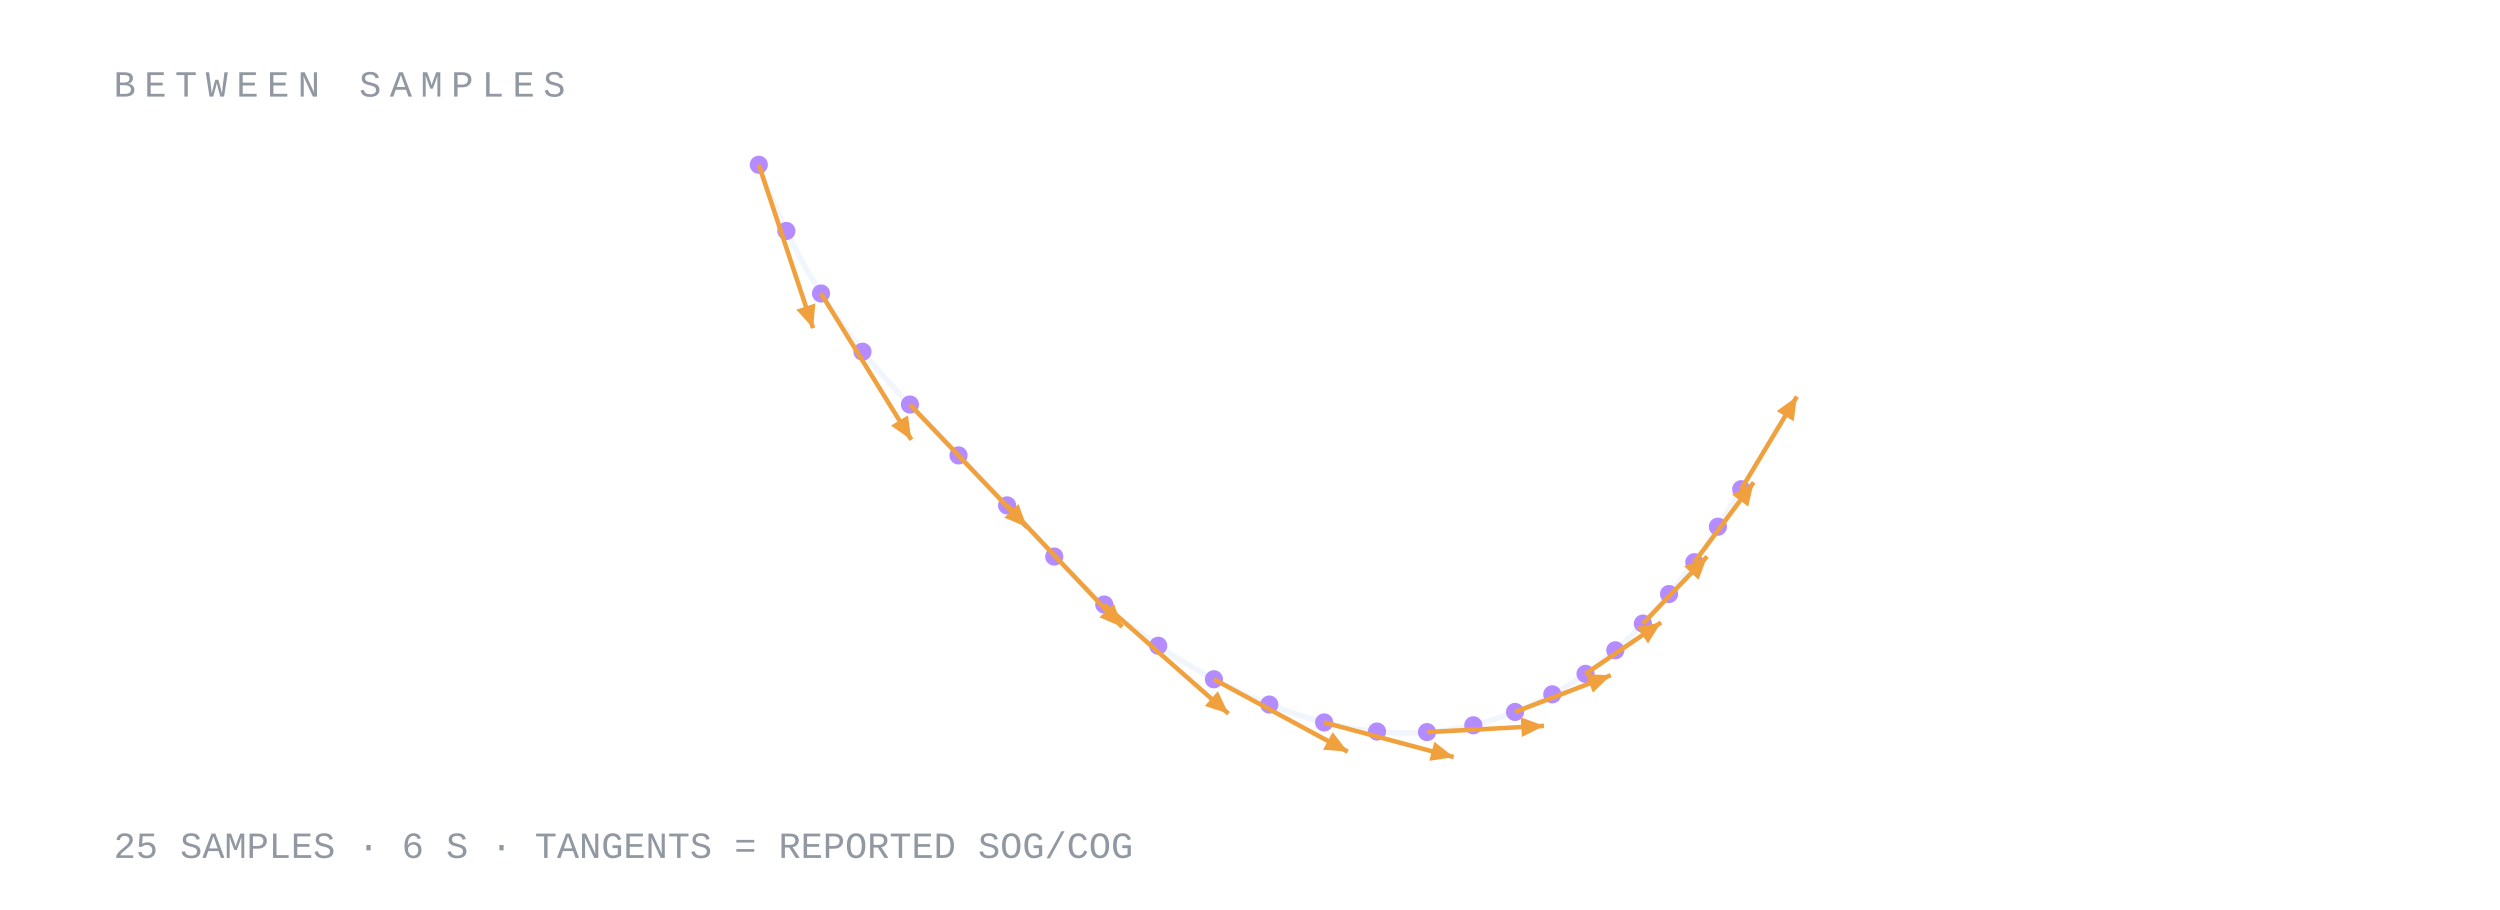
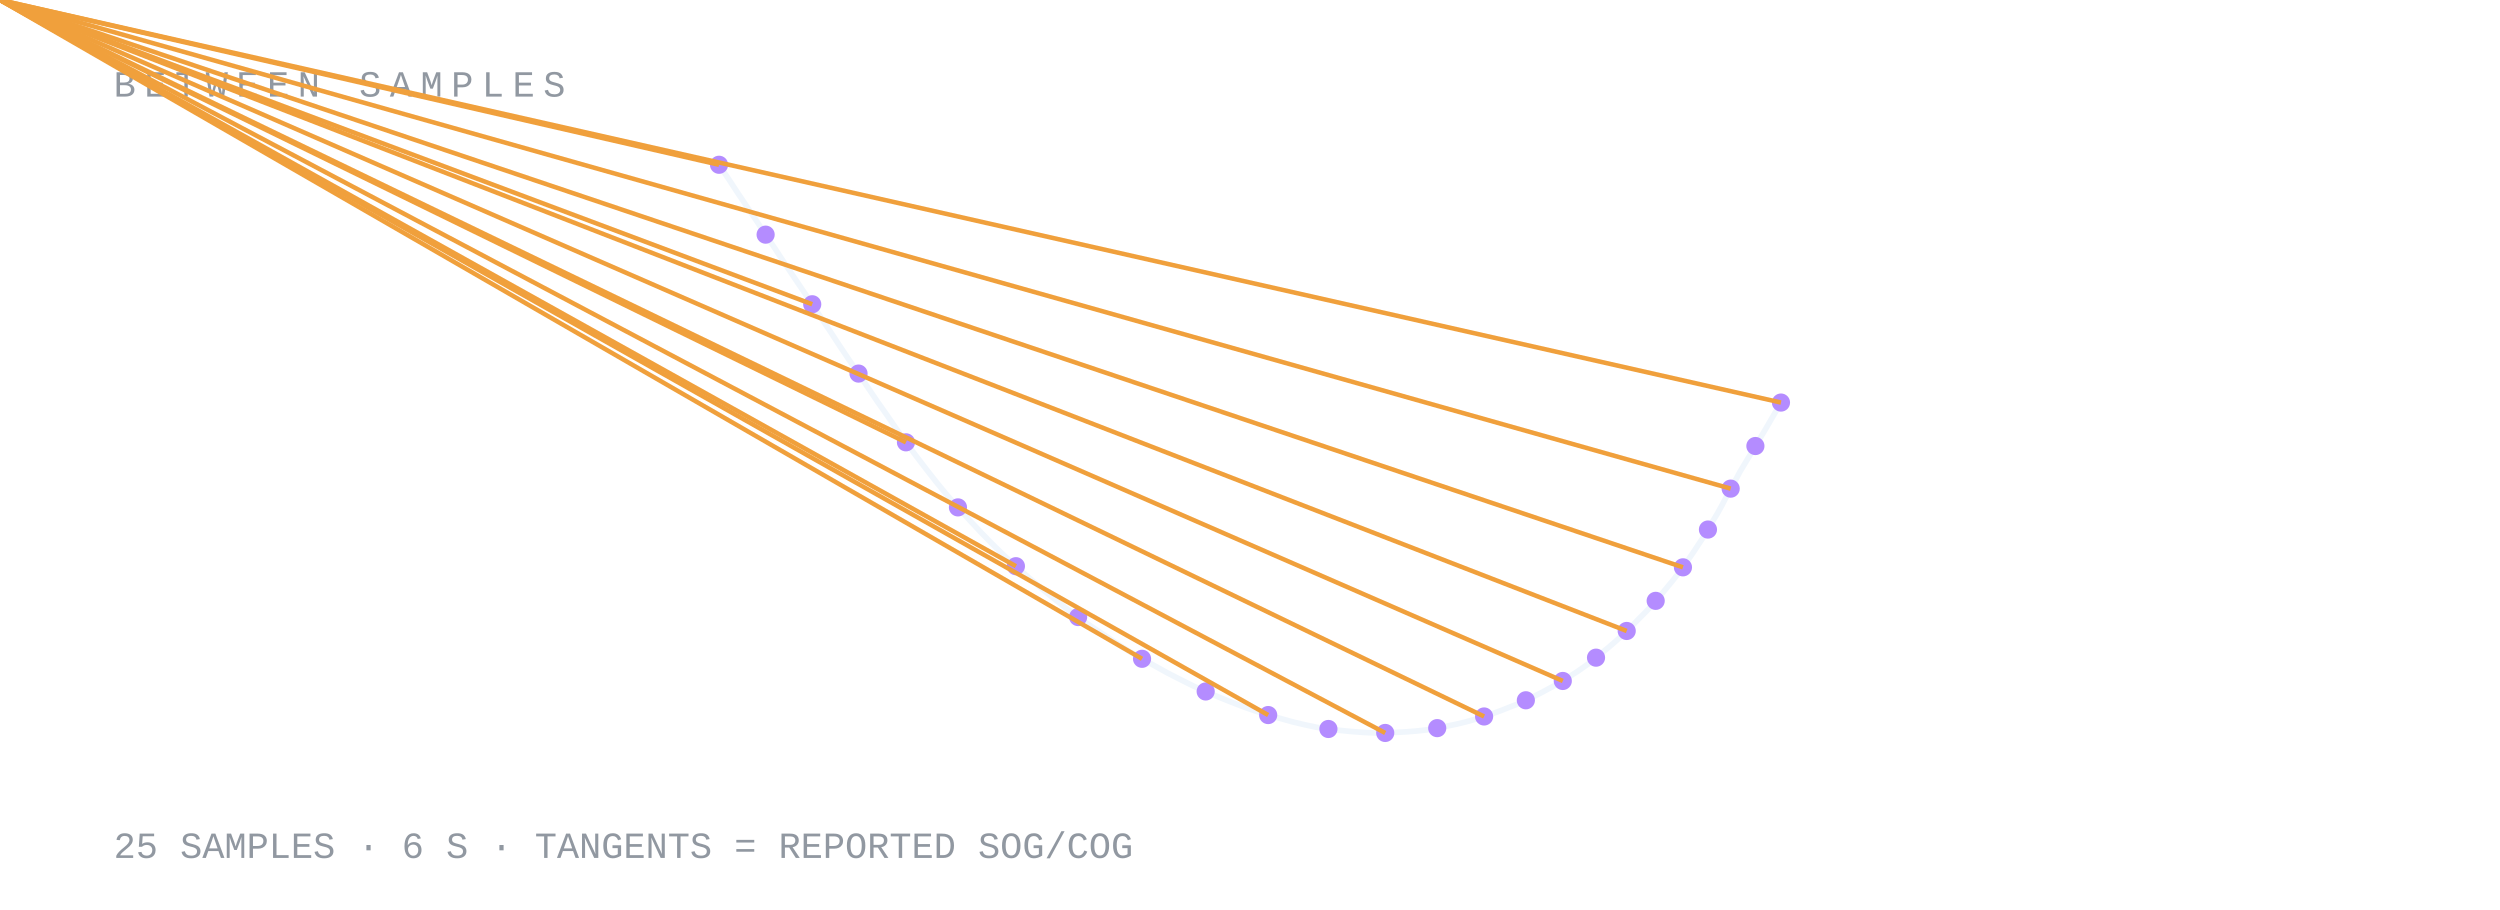
<svg xmlns="http://www.w3.org/2000/svg" viewBox="0 0 880 320" width="880" height="320" role="img" aria-label="A real tack from the feed: 25 raw samples over 6 seconds as dots, with the cubic Hermite curve the replay draws through them. Each amber arrow shows half a second of reported speed and course.">
  <style>
.track{stroke-dasharray:1000;animation:sail 12s linear infinite}
@keyframes sail{0%{stroke-dashoffset:1000}72%{stroke-dashoffset:0}100%{stroke-dashoffset:0}}
@media (prefers-reduced-motion:reduce){*{animation:none!important}.track{stroke-dashoffset:0}}
</style>
  <text x="40" y="34" font-family="ui-monospace,'SF Mono','Cascadia Mono',Menlo,Consolas,'Liberation Mono',monospace" font-size="13" letter-spacing="3" fill="#9198a1">BETWEEN SAMPLES</text>
-   <path d="M267.1 58.0L268.8 62.8L270.6 67.5L272.6 72.1L274.6 76.7L276.8 81.3L279.0 85.8L281.4 90.3L283.8 94.7L286.4 99.0L289.0 103.3L291.7 107.6L294.6 111.7L297.5 115.8L300.6 119.8L303.6 123.8L306.8 127.7L310.1 131.4L313.4 135.1L316.8 138.8L320.3 142.4L323.7 146.0L327.1 149.5L330.6 153.1L334.0 156.7L337.4 160.3L340.9 163.8L344.3 167.3L347.7 170.9L351.1 174.4L354.5 177.9L357.9 181.5L361.2 185.1L364.5 188.7L367.8 192.3L371.1 195.9L374.5 199.5L377.9 202.9L381.5 206.3L385.0 209.6L388.7 212.8L392.4 215.9L396.1 218.9L399.9 221.8L403.8 224.6L407.7 227.3L411.5 229.9L415.5 232.4L419.4 234.7L423.3 236.9L427.3 239.1L431.2 241.1L435.1 243.0L439.0 244.8L442.9 246.4L446.8 248.0L450.7 249.5L454.6 250.9L458.4 252.1L462.3 253.2L466.1 254.3L469.9 255.2L473.6 256.0L477.3 256.6L481.0 257.1L484.7 257.5L488.3 257.8L491.9 258.0L495.4 258.0L498.9 257.9L502.3 257.7L505.7 257.5L509.0 257.1L512.3 256.5L515.5 255.9L518.6 255.3L521.7 254.5L524.7 253.6L527.6 252.7L530.4 251.6L533.3 250.6L536.0 249.5L538.7 248.3L541.3 247.0L543.9 245.7L546.4 244.4L548.9 243.1L551.2 241.7L553.6 240.2L555.8 238.8L558.1 237.2L560.2 235.7L562.4 234.1L564.5 232.4L566.6 230.7L568.6 228.9L570.6 227.2L572.6 225.3L574.5 223.4L576.4 221.5L578.3 219.5L580.2 217.5L582.0 215.5L583.8 213.4L585.6 211.2L587.5 209.1L589.3 207.0L591.1 204.8L592.9 202.5L594.7 200.2L596.4 197.9L598.1 195.5L599.8 193.1L601.5 190.6L603.1 188.0L604.7 185.4L606.4 182.8L608.0 180.2L609.6 177.6L611.3 174.9L612.9 172.2" fill="none" stroke="#f0f6fc" stroke-width="2" class="track" pathLength="1000" />
-   <circle cx="267.1" cy="58.0" r="3.2" fill="#b48cff" />
-   <circle cx="276.8" cy="81.3" r="3.2" fill="#b48cff" />
-   <circle cx="289.0" cy="103.3" r="3.2" fill="#b48cff" />
-   <circle cx="303.6" cy="123.8" r="3.2" fill="#b48cff" />
-   <circle cx="320.3" cy="142.4" r="3.2" fill="#b48cff" />
-   <circle cx="337.4" cy="160.3" r="3.2" fill="#b48cff" />
-   <circle cx="354.5" cy="177.9" r="3.2" fill="#b48cff" />
-   <circle cx="371.1" cy="195.9" r="3.2" fill="#b48cff" />
-   <circle cx="388.7" cy="212.8" r="3.2" fill="#b48cff" />
-   <circle cx="407.7" cy="227.3" r="3.2" fill="#b48cff" />
-   <circle cx="427.3" cy="239.1" r="3.2" fill="#b48cff" />
-   <circle cx="446.8" cy="248.0" r="3.2" fill="#b48cff" />
-   <circle cx="466.1" cy="254.3" r="3.2" fill="#b48cff" />
-   <circle cx="484.7" cy="257.5" r="3.2" fill="#b48cff" />
-   <circle cx="502.3" cy="257.7" r="3.2" fill="#b48cff" />
-   <circle cx="518.6" cy="255.3" r="3.2" fill="#b48cff" />
-   <circle cx="533.3" cy="250.6" r="3.2" fill="#b48cff" />
-   <circle cx="546.4" cy="244.4" r="3.2" fill="#b48cff" />
-   <circle cx="558.1" cy="237.2" r="3.2" fill="#b48cff" />
-   <circle cx="568.6" cy="228.9" r="3.2" fill="#b48cff" />
-   <circle cx="578.3" cy="219.5" r="3.2" fill="#b48cff" />
-   <circle cx="587.5" cy="209.1" r="3.2" fill="#b48cff" />
-   <circle cx="596.4" cy="197.9" r="3.2" fill="#b48cff" />
-   <circle cx="604.7" cy="185.4" r="3.2" fill="#b48cff" />
-   <circle cx="612.9" cy="172.2" r="3.2" fill="#b48cff" />
-   <line x1="267.1" y1="58.0" x2="286.2" y2="115.5" stroke="#f0a03c" stroke-width="1.6" />
-   <polygon points="286.2,115.5 287.0,106.8 280.3,109.0" fill="#f0a03c" />
-   <line x1="289.0" y1="103.3" x2="320.8" y2="154.8" stroke="#f0a03c" stroke-width="1.6" />
-   <polygon points="320.8,154.8 319.6,146.2 313.6,149.8" fill="#f0a03c" />
-   <line x1="320.3" y1="142.4" x2="361.5" y2="185.6" stroke="#f0a03c" stroke-width="1.6" />
-   <polygon points="361.5,185.6 358.5,177.4 353.5,182.2" fill="#f0a03c" />
-   <line x1="354.5" y1="177.9" x2="395.0" y2="220.7" stroke="#f0a03c" stroke-width="1.6" />
-   <polygon points="395.0,220.7 392.1,212.5 387.0,217.3" fill="#f0a03c" />
-   <line x1="388.7" y1="212.8" x2="432.4" y2="251.2" stroke="#f0a03c" stroke-width="1.6" />
-   <polygon points="432.4,251.2 428.7,243.3 424.1,248.5" fill="#f0a03c" />
-   <line x1="427.3" y1="239.1" x2="474.4" y2="264.6" stroke="#f0a03c" stroke-width="1.6" />
-   <polygon points="474.4,264.6 469.1,257.7 465.7,263.9" fill="#f0a03c" />
-   <line x1="466.1" y1="254.3" x2="511.7" y2="266.5" stroke="#f0a03c" stroke-width="1.6" />
-   <polygon points="511.7,266.5 504.9,261.1 503.1,267.8" fill="#f0a03c" />
-   <line x1="502.3" y1="257.7" x2="543.5" y2="255.5" stroke="#f0a03c" stroke-width="1.6" />
-   <polygon points="543.5,255.5 535.3,252.5 535.7,259.4" fill="#f0a03c" />
-   <line x1="533.3" y1="250.6" x2="567.0" y2="237.7" stroke="#f0a03c" stroke-width="1.6" />
-   <polygon points="567.0,237.7 558.2,237.3 560.7,243.8" fill="#f0a03c" />
-   <line x1="558.1" y1="237.2" x2="584.7" y2="219.1" stroke="#f0a03c" stroke-width="1.6" />
-   <polygon points="584.7,219.1 576.1,220.7 580.1,226.5" fill="#f0a03c" />
-   <line x1="578.3" y1="219.5" x2="600.9" y2="195.9" stroke="#f0a03c" stroke-width="1.6" />
-   <polygon points="600.9,195.9 592.8,199.3 597.9,204.1" fill="#f0a03c" />
-   <line x1="596.4" y1="197.9" x2="617.3" y2="169.8" stroke="#f0a03c" stroke-width="1.6" />
-   <polygon points="617.3,169.8 609.7,174.1 615.4,178.3" fill="#f0a03c" />
-   <line x1="612.9" y1="172.2" x2="632.5" y2="139.6" stroke="#f0a03c" stroke-width="1.6" />
-   <polygon points="632.5,139.6 625.4,144.7 631.4,148.3" fill="#f0a03c" />
+   <path d="M253.1 58.0L256.4 62.9L259.6 67.8L262.9 72.7L266.2 77.6L269.5 82.6L272.8 87.5L276.0 92.4L279.3 97.3L282.6 102.2L285.9 107.1L289.1 112.0L292.4 116.9L295.6 121.8L298.9 126.7L302.2 131.5L305.5 136.4L308.8 141.3L312.2 146.1L315.5 150.9L318.9 155.7L322.4 160.4L326.0 165.1L329.6 169.7L333.3 174.2L337.2 178.6L341.1 182.9L345.1 187.2L349.2 191.4L353.3 195.4L357.6 199.3L361.9 203.1L366.2 206.8L370.6 210.4L375.0 213.9L379.5 217.2L384.0 220.4L388.5 223.4L393.0 226.4L397.5 229.3L402.0 231.9L406.5 234.4L411.0 236.9L415.5 239.2L419.9 241.4L424.4 243.4L428.8 245.3L433.3 247.1L437.7 248.8L442.0 250.3L446.4 251.7L450.7 252.9L455.0 254.1L459.2 255.1L463.4 256.0L467.6 256.6L471.7 257.1L475.8 257.5L479.8 257.8L483.7 258.0L487.6 258.0L491.4 257.8L495.1 257.6L498.8 257.3L502.4 256.9L505.9 256.3L509.3 255.6L512.7 254.9L516.0 254.1L519.2 253.2L522.4 252.2L525.4 251.2L528.4 250.1L531.4 248.9L534.3 247.8L537.1 246.5L539.8 245.2L542.4 243.9L545.0 242.5L547.6 241.1L550.1 239.7L552.5 238.1L554.9 236.6L557.2 235.0L559.6 233.3L561.8 231.5L564.0 229.7L566.2 227.9L568.4 226.0L570.5 224.1L572.6 222.1L574.7 220.1L576.7 218.0L578.8 215.9L580.8 213.8L582.8 211.5L584.8 209.2L586.7 206.9L588.6 204.6L590.5 202.2L592.4 199.7L594.2 197.1L596.0 194.5L597.7 191.9L599.5 189.2L601.2 186.4L602.8 183.6L604.5 180.8L606.1 177.9L607.6 175.0L609.2 172.0L610.9 169.0L612.5 166.0L614.3 163.0L616.1 160.0L617.9 157.0L619.7 154.0L621.5 151.0L623.3 147.9L625.1 144.8L626.9 141.7" fill="none" stroke="#f0f6fc" stroke-width="2" class="track" pathLength="1000" />
+   <circle cx="253.1" cy="58.0" r="3.2" fill="#b48cff" />
+   <circle cx="269.5" cy="82.6" r="3.2" fill="#b48cff" />
+   <circle cx="285.9" cy="107.1" r="3.2" fill="#b48cff" />
+   <circle cx="302.2" cy="131.5" r="3.2" fill="#b48cff" />
+   <circle cx="318.9" cy="155.7" r="3.2" fill="#b48cff" />
+   <circle cx="337.2" cy="178.6" r="3.2" fill="#b48cff" />
+   <circle cx="357.6" cy="199.3" r="3.2" fill="#b48cff" />
+   <circle cx="379.5" cy="217.2" r="3.2" fill="#b48cff" />
+   <circle cx="402.0" cy="231.9" r="3.2" fill="#b48cff" />
+   <circle cx="424.4" cy="243.4" r="3.2" fill="#b48cff" />
+   <circle cx="446.4" cy="251.7" r="3.2" fill="#b48cff" />
+   <circle cx="467.6" cy="256.6" r="3.2" fill="#b48cff" />
+   <circle cx="487.6" cy="258.0" r="3.2" fill="#b48cff" />
+   <circle cx="505.9" cy="256.3" r="3.2" fill="#b48cff" />
+   <circle cx="522.4" cy="252.2" r="3.2" fill="#b48cff" />
+   <circle cx="537.1" cy="246.5" r="3.2" fill="#b48cff" />
+   <circle cx="550.1" cy="239.7" r="3.2" fill="#b48cff" />
+   <circle cx="561.8" cy="231.5" r="3.2" fill="#b48cff" />
+   <circle cx="572.6" cy="222.1" r="3.2" fill="#b48cff" />
+   <circle cx="582.8" cy="211.5" r="3.2" fill="#b48cff" />
+   <circle cx="592.4" cy="199.7" r="3.2" fill="#b48cff" />
+   <circle cx="601.2" cy="186.4" r="3.2" fill="#b48cff" />
+   <circle cx="609.2" cy="172.0" r="3.2" fill="#b48cff" />
+   <circle cx="617.9" cy="157.0" r="3.2" fill="#b48cff" />
+   <circle cx="626.9" cy="141.7" r="3.2" fill="#b48cff" />
+   <line x1="253.1" y1="58.0" x2="NaN" y2="NaN" stroke="#f0a03c" stroke-width="1.6" />
+   <polygon points="NaN,NaN NaN,NaN NaN,NaN" fill="#f0a03c" />
+   <line x1="285.9" y1="107.1" x2="NaN" y2="NaN" stroke="#f0a03c" stroke-width="1.6" />
+   <polygon points="NaN,NaN NaN,NaN NaN,NaN" fill="#f0a03c" />
+   <line x1="318.9" y1="155.7" x2="NaN" y2="NaN" stroke="#f0a03c" stroke-width="1.6" />
+   <polygon points="NaN,NaN NaN,NaN NaN,NaN" fill="#f0a03c" />
+   <line x1="357.6" y1="199.3" x2="NaN" y2="NaN" stroke="#f0a03c" stroke-width="1.6" />
+   <polygon points="NaN,NaN NaN,NaN NaN,NaN" fill="#f0a03c" />
+   <line x1="402.0" y1="231.9" x2="NaN" y2="NaN" stroke="#f0a03c" stroke-width="1.6" />
+   <polygon points="NaN,NaN NaN,NaN NaN,NaN" fill="#f0a03c" />
+   <line x1="446.4" y1="251.7" x2="NaN" y2="NaN" stroke="#f0a03c" stroke-width="1.6" />
+   <polygon points="NaN,NaN NaN,NaN NaN,NaN" fill="#f0a03c" />
+   <line x1="487.6" y1="258.0" x2="NaN" y2="NaN" stroke="#f0a03c" stroke-width="1.6" />
+   <polygon points="NaN,NaN NaN,NaN NaN,NaN" fill="#f0a03c" />
+   <line x1="522.4" y1="252.2" x2="NaN" y2="NaN" stroke="#f0a03c" stroke-width="1.6" />
+   <polygon points="NaN,NaN NaN,NaN NaN,NaN" fill="#f0a03c" />
+   <line x1="550.1" y1="239.7" x2="NaN" y2="NaN" stroke="#f0a03c" stroke-width="1.6" />
+   <polygon points="NaN,NaN NaN,NaN NaN,NaN" fill="#f0a03c" />
+   <line x1="572.6" y1="222.1" x2="NaN" y2="NaN" stroke="#f0a03c" stroke-width="1.6" />
+   <polygon points="NaN,NaN NaN,NaN NaN,NaN" fill="#f0a03c" />
+   <line x1="592.4" y1="199.7" x2="NaN" y2="NaN" stroke="#f0a03c" stroke-width="1.6" />
+   <polygon points="NaN,NaN NaN,NaN NaN,NaN" fill="#f0a03c" />
+   <line x1="609.2" y1="172.0" x2="NaN" y2="NaN" stroke="#f0a03c" stroke-width="1.6" />
+   <polygon points="NaN,NaN NaN,NaN NaN,NaN" fill="#f0a03c" />
+   <line x1="626.9" y1="141.7" x2="NaN" y2="NaN" stroke="#f0a03c" stroke-width="1.6" />
+   <polygon points="NaN,NaN NaN,NaN NaN,NaN" fill="#f0a03c" />
  <text x="40" y="302" font-family="ui-monospace,'SF Mono','Cascadia Mono',Menlo,Consolas,'Liberation Mono',monospace" font-size="13" fill="#9198a1">25 SAMPLES · 6 S · TANGENTS = REPORTED SOG/COG</text>
</svg>
